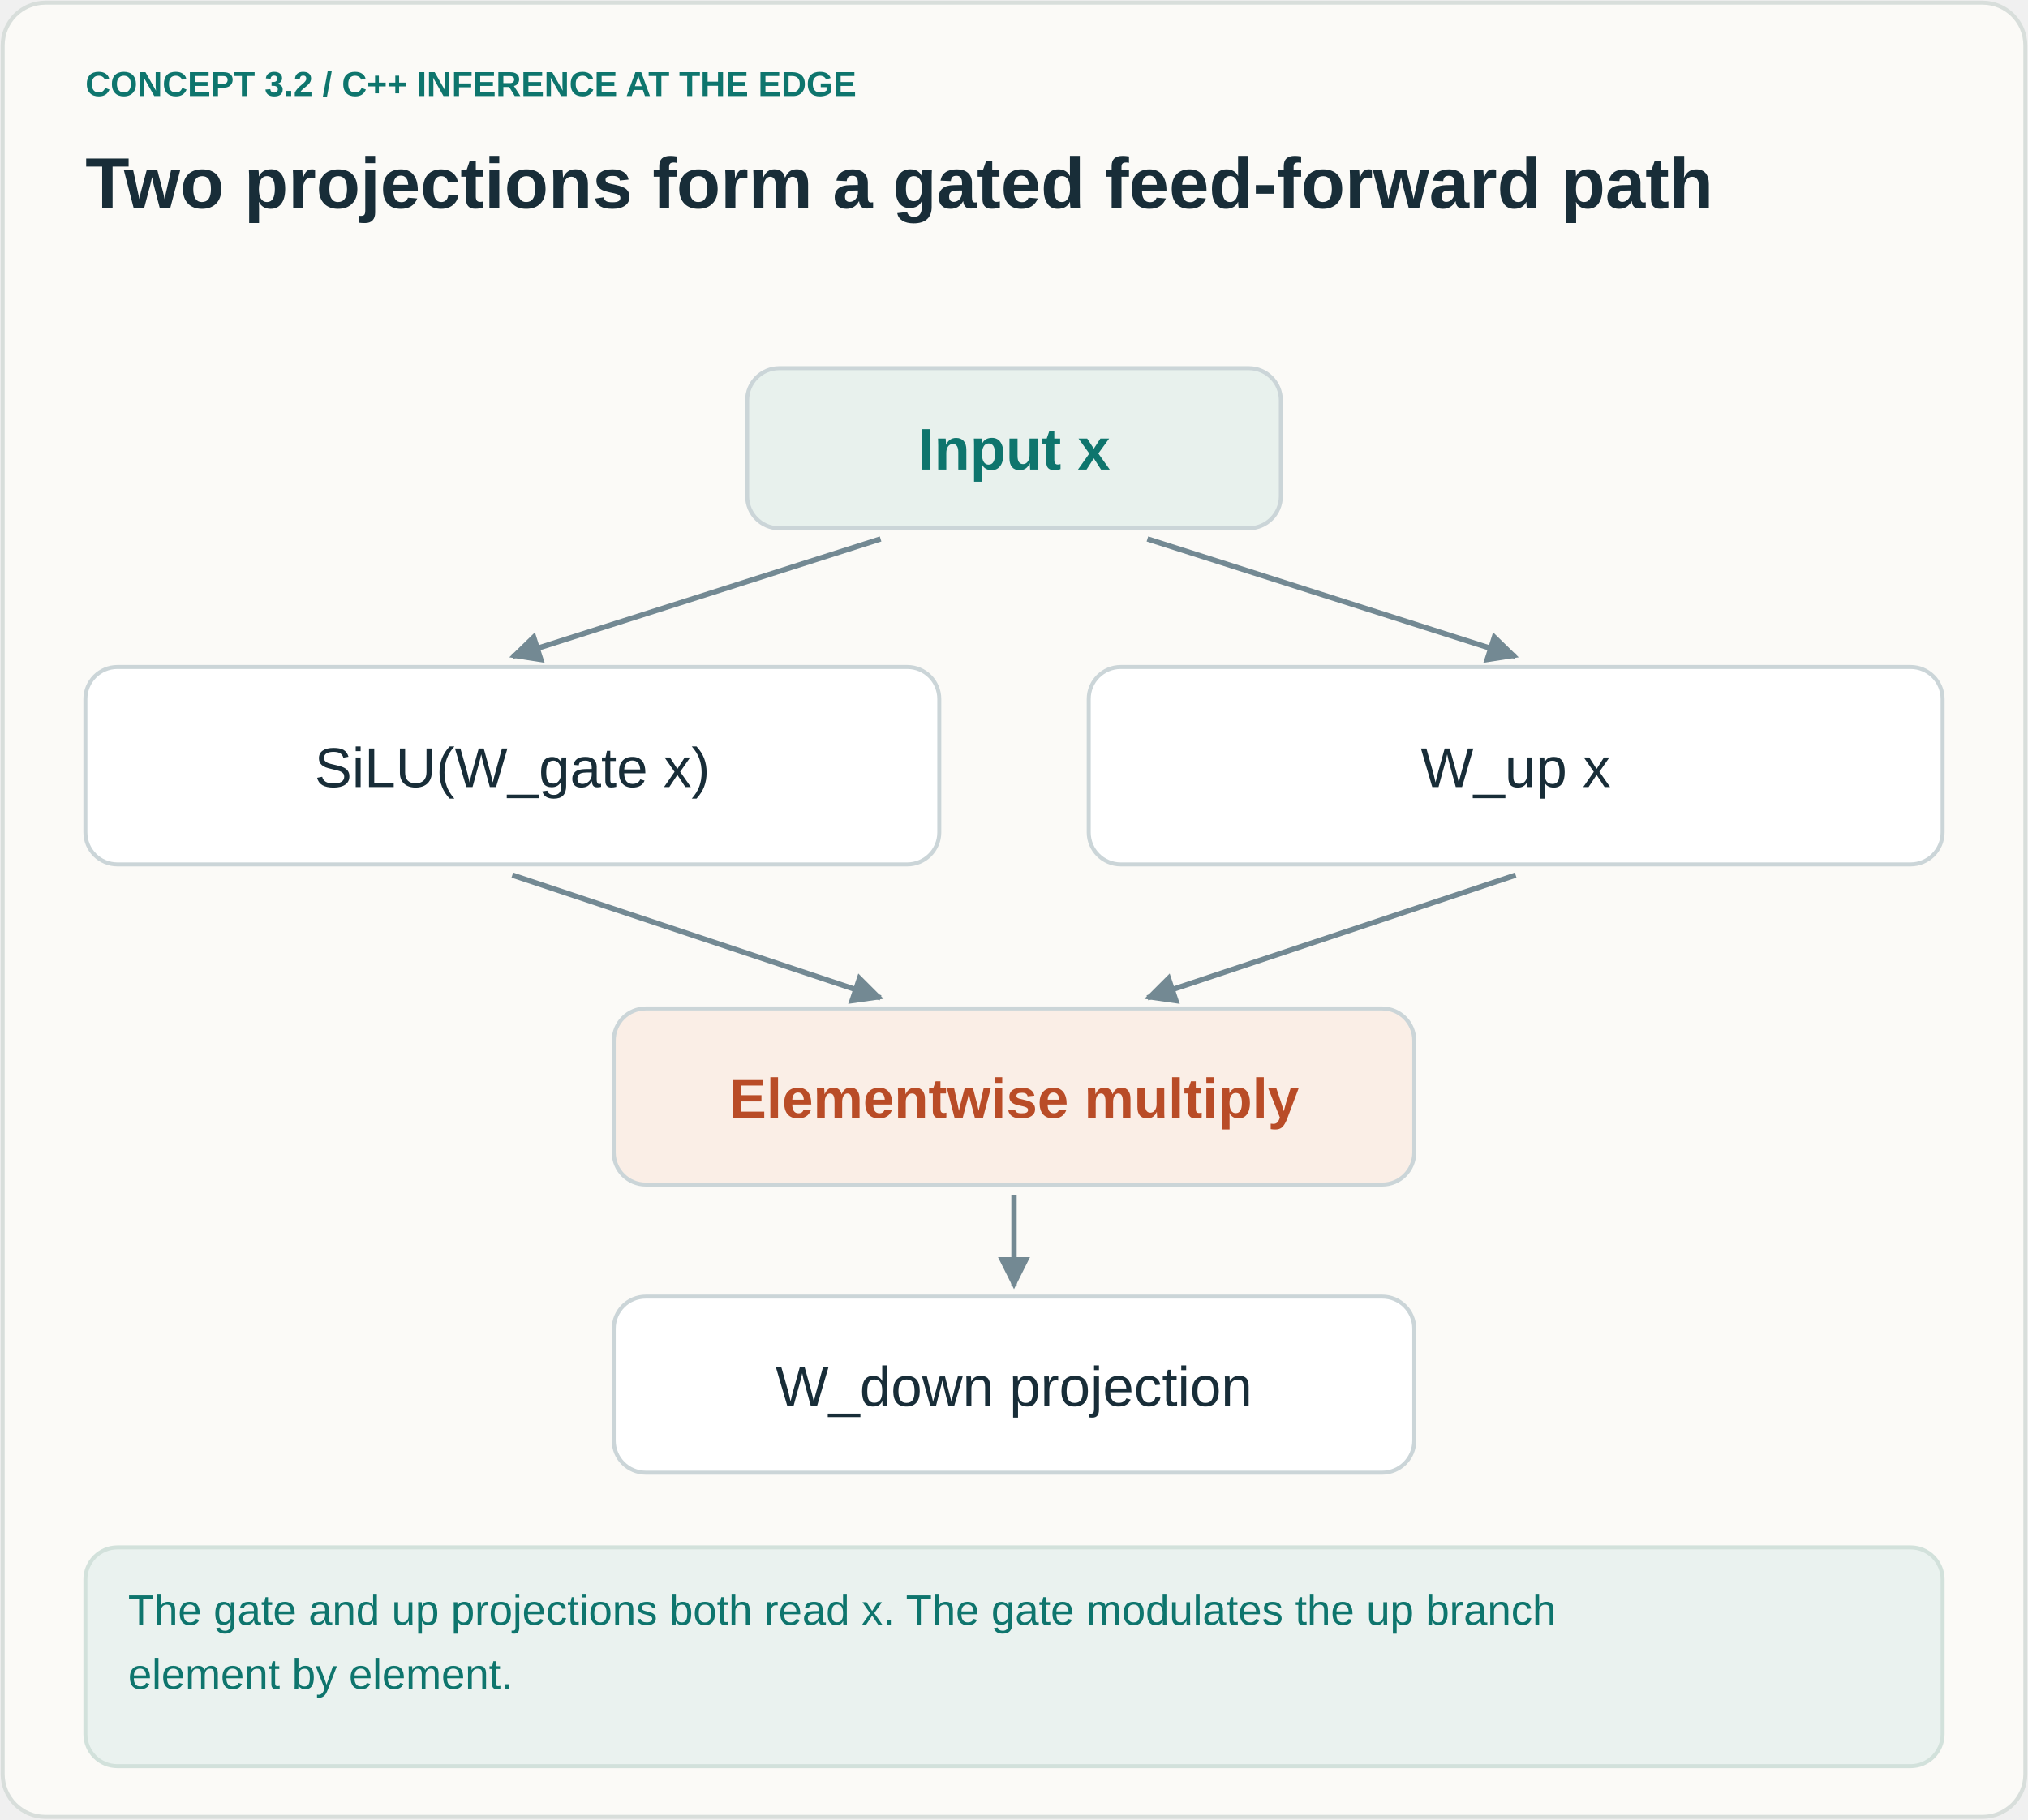
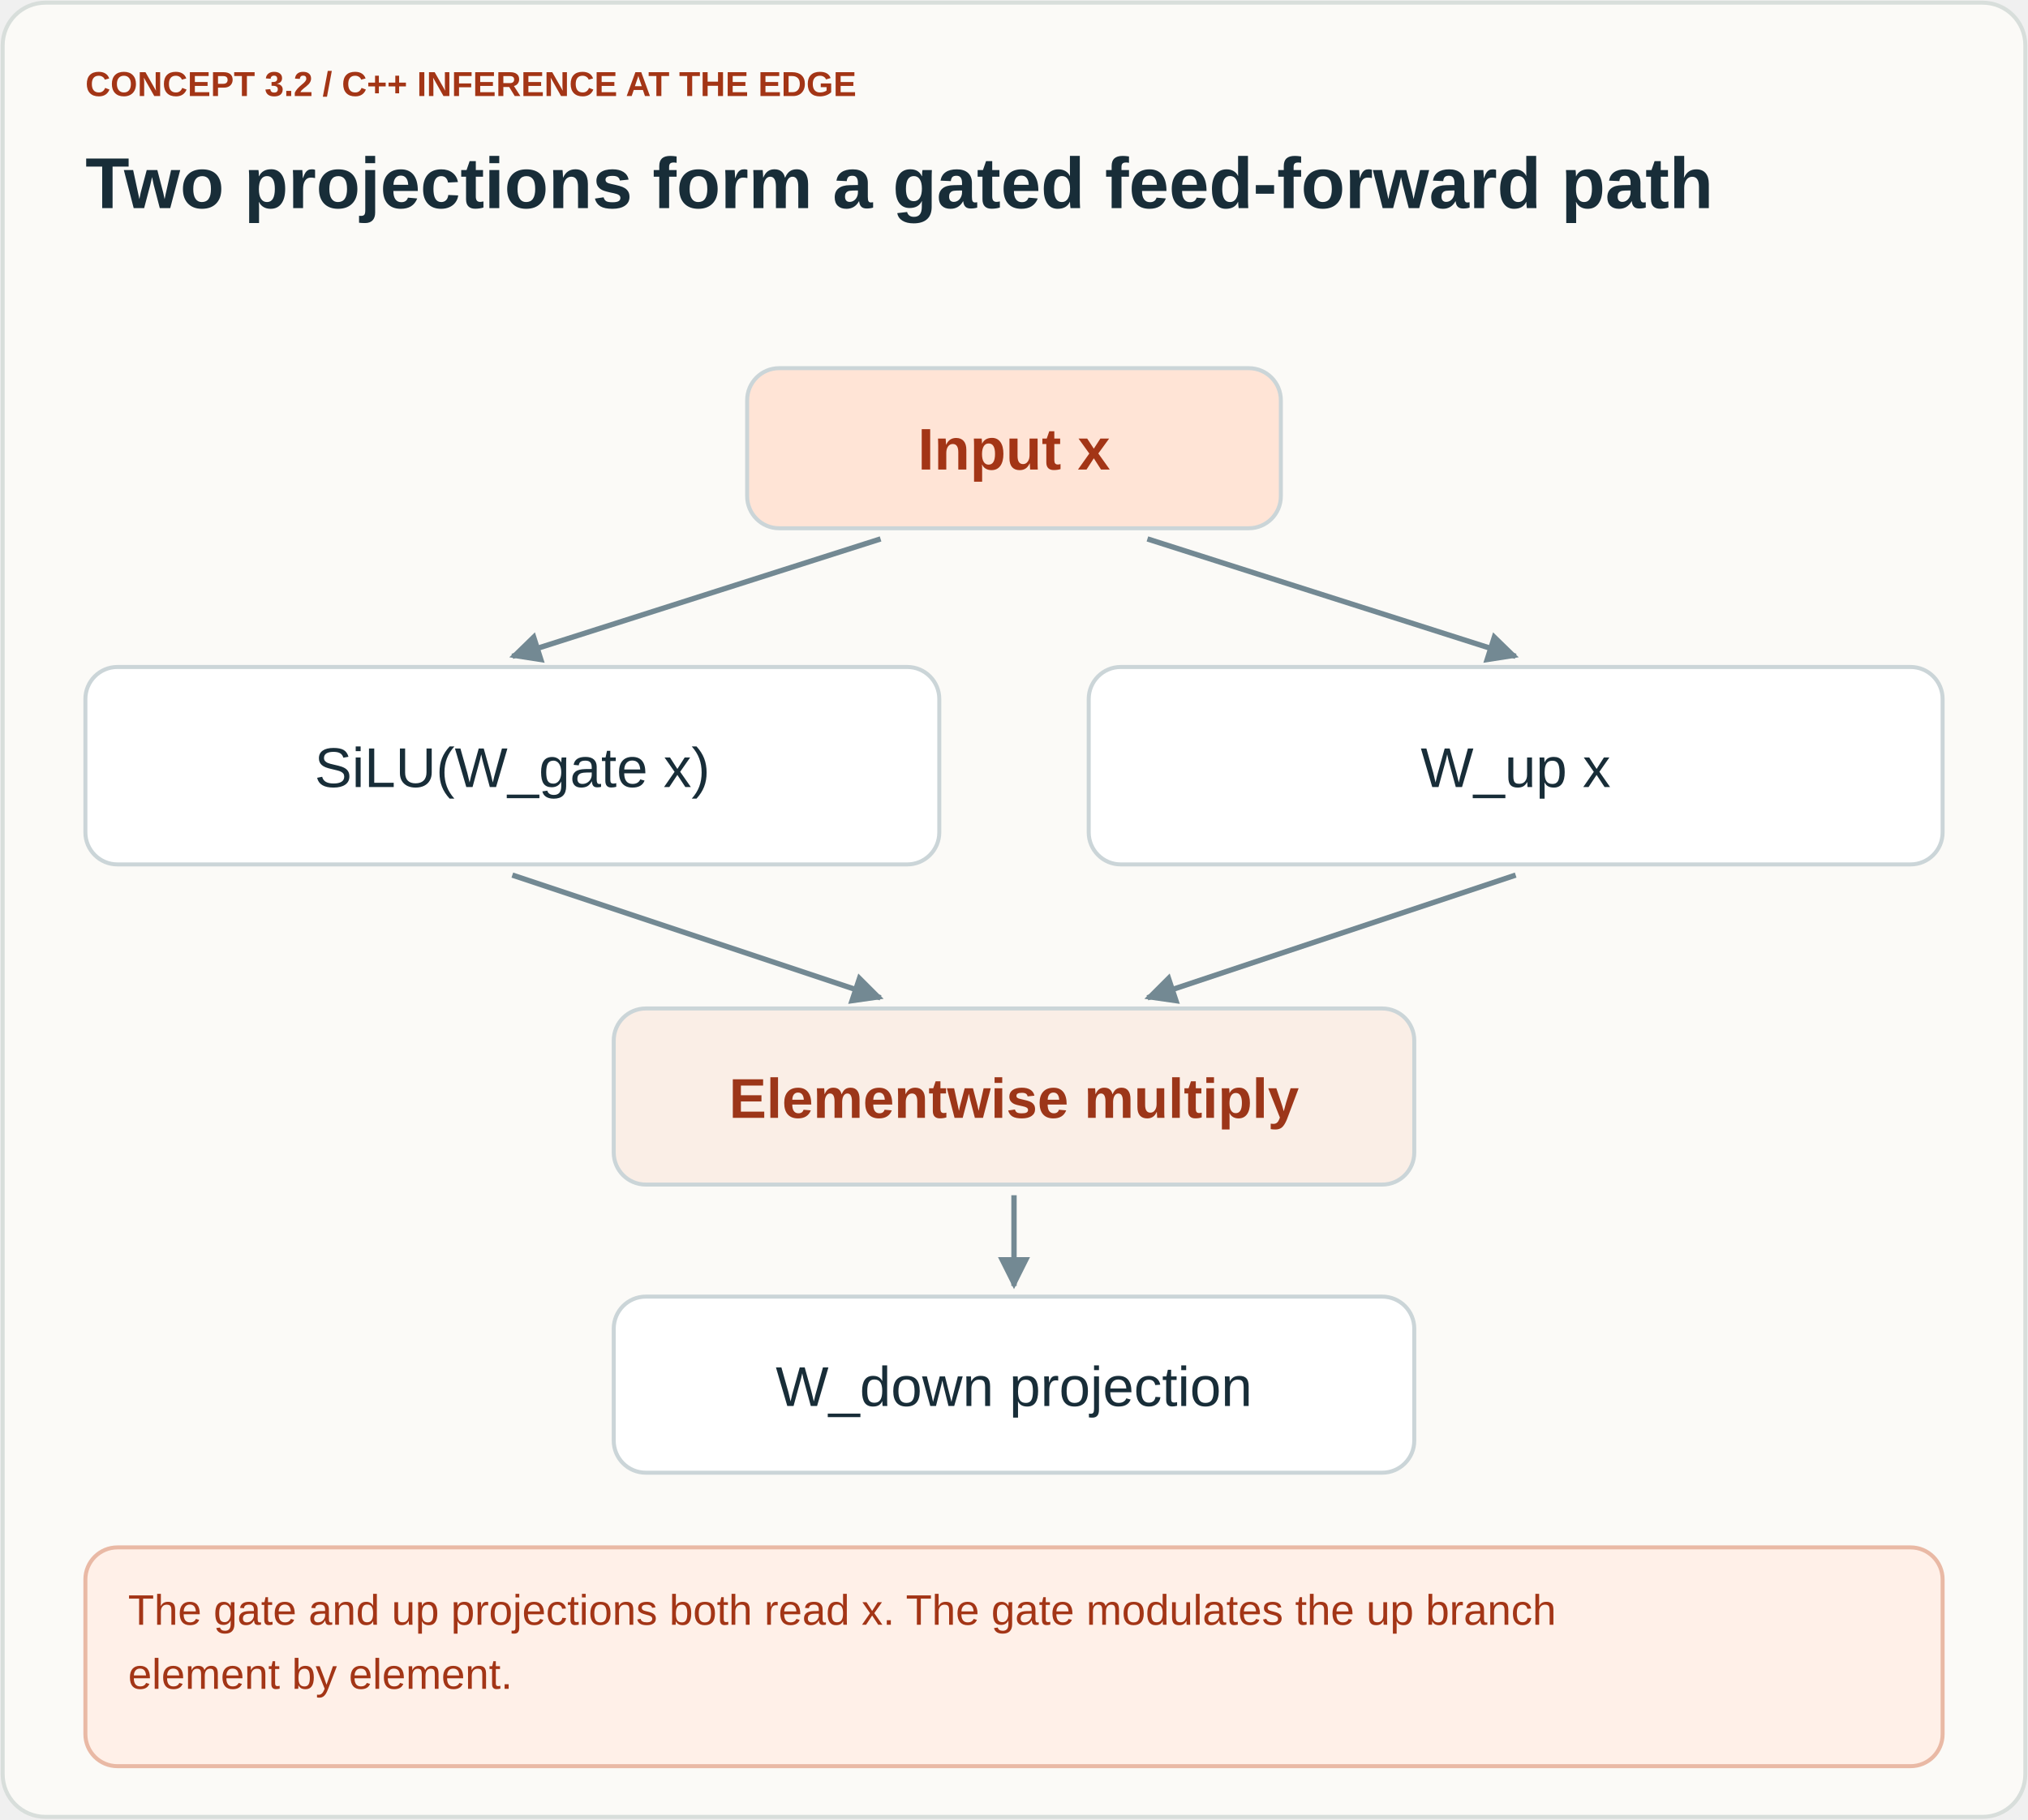
<svg xmlns="http://www.w3.org/2000/svg" width="760" height="682" viewBox="0 0 760 682" role="img" aria-labelledby="title desc">
  <defs>
    <marker id="arrow" viewBox="0 0 10 10" refX="9" refY="5" markerWidth="6" markerHeight="6" orient="auto-start-reverse">
      <path d="M0 0 L10 5 L0 10 Z" fill="#738993" />
    </marker>
  </defs>
  <g font-family="Arial, Helvetica, sans-serif">
    <rect x="1" y="1" width="758" height="680" rx="16" fill="#fbfaf7" stroke="#d8dedb" stroke-width="1.5" />
-     <text x="32" y="36" font-size="13" fill="#0e756d" font-weight="700" text-anchor="start">CONCEPT 3.2  /  C++ INFERENCE AT THE EDGE</text>
+     <text x="32" y="36" font-size="13" fill="#a33516" font-weight="700" text-anchor="start">CONCEPT 3.2  /  C++ INFERENCE AT THE EDGE</text>
    <text x="32" y="78" font-size="27" fill="#182d38" font-weight="600" text-anchor="start">Two projections form a gated feed-forward path</text>
-     <rect x="280" y="138" width="200" height="60" rx="12" fill="#e8f1ed" stroke="#cbd5d8" stroke-width="1.5" />
-     <text x="380" y="176" font-size="22" fill="#0e756d" font-weight="600" text-anchor="middle">Input x</text>
+     <rect x="280" y="138" width="200" height="60" rx="12" fill="#ffe4d6" stroke="#cbd5d8" stroke-width="1.5" />
+     <text x="380" y="176" font-size="22" fill="#a33516" font-weight="600" text-anchor="middle">Input x</text>
    <path d="M330 202 L192 246" fill="none" stroke="#738993" stroke-width="2" marker-end="url(#arrow)" />
    <path d="M430 202 L568 246" fill="none" stroke="#738993" stroke-width="2" marker-end="url(#arrow)" />
    <rect x="32" y="250" width="320" height="74" rx="12" fill="#fff" stroke="#cbd5d8" stroke-width="1.5" />
    <text x="192" y="295" font-size="21" fill="#182d38" font-weight="500" text-anchor="middle">SiLU(W_gate x)</text>
    <rect x="408" y="250" width="320" height="74" rx="12" fill="#fff" stroke="#cbd5d8" stroke-width="1.5" />
    <text x="568" y="295" font-size="21" fill="#182d38" font-weight="500" text-anchor="middle">W_up x</text>
    <path d="M192 328 L330 374" fill="none" stroke="#738993" stroke-width="2" marker-end="url(#arrow)" />
    <path d="M568 328 L430 374" fill="none" stroke="#738993" stroke-width="2" marker-end="url(#arrow)" />
    <rect x="230" y="378" width="300" height="66" rx="12" fill="#faeee6" stroke="#cbd5d8" stroke-width="1.5" />
-     <text x="380" y="419" font-size="21" fill="#b94c27" font-weight="600" text-anchor="middle">Elementwise multiply</text>
+     <text x="380" y="419" font-size="21" fill="#9c3619" font-weight="600" text-anchor="middle">Elementwise multiply</text>
    <path d="M380 448 L380 482" fill="none" stroke="#738993" stroke-width="2" marker-end="url(#arrow)" />
    <rect x="230" y="486" width="300" height="66" rx="12" fill="#fff" stroke="#cbd5d8" stroke-width="1.5" />
    <text x="380" y="527" font-size="21" fill="#182d38" font-weight="500" text-anchor="middle">W_down projection</text>
-     <rect x="32" y="580" width="696" height="82" rx="12" fill="#eaf2ef" stroke="#d2e1db" stroke-width="1.5" />
-     <text x="48" y="609" font-size="16" fill="#0e756d" font-weight="400" text-anchor="start">The gate and up projections both read x. The gate modulates the up branch</text>
-     <text x="48" y="633" font-size="16" fill="#0e756d" font-weight="400" text-anchor="start">element by element.</text>
+     <rect x="32" y="580" width="696" height="82" rx="12" fill="#fff0e8" stroke="#e9b9a5" stroke-width="1.5" />
+     <text x="48" y="609" font-size="16" fill="#a33516" font-weight="400" text-anchor="start">The gate and up projections both read x. The gate modulates the up branch</text>
+     <text x="48" y="633" font-size="16" fill="#a33516" font-weight="400" text-anchor="start">element by element.</text>
  </g>
</svg>
